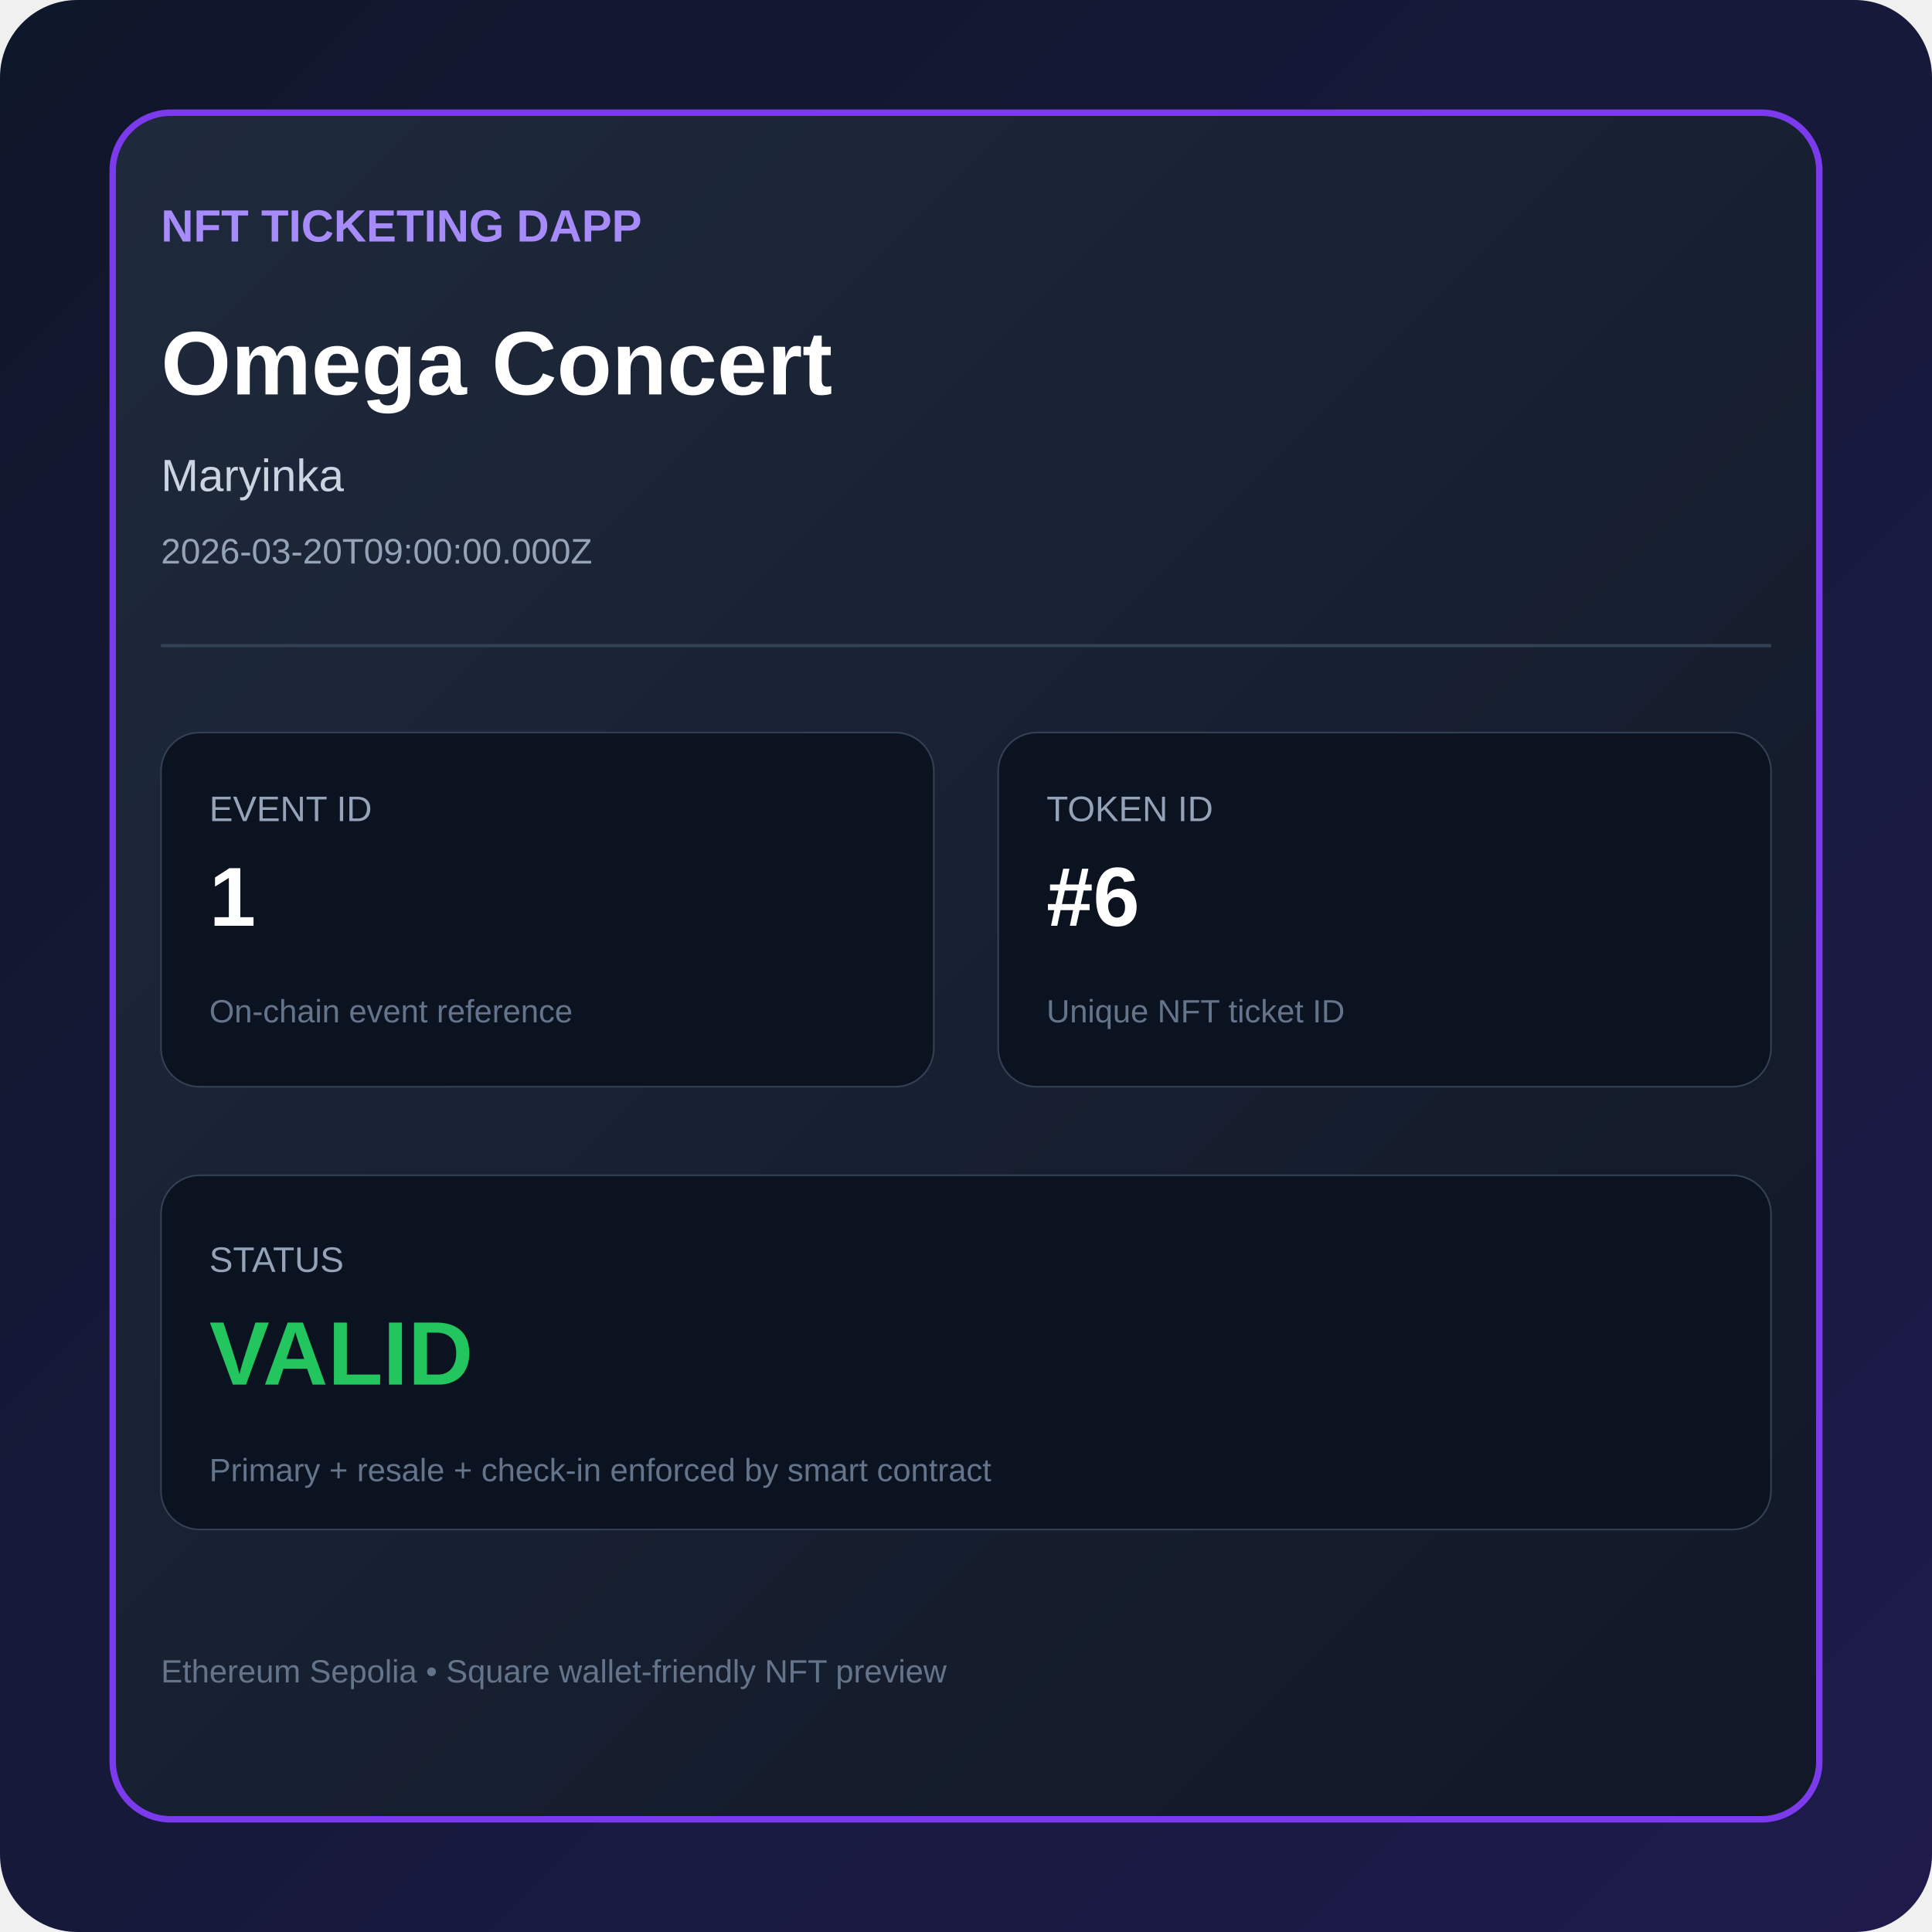
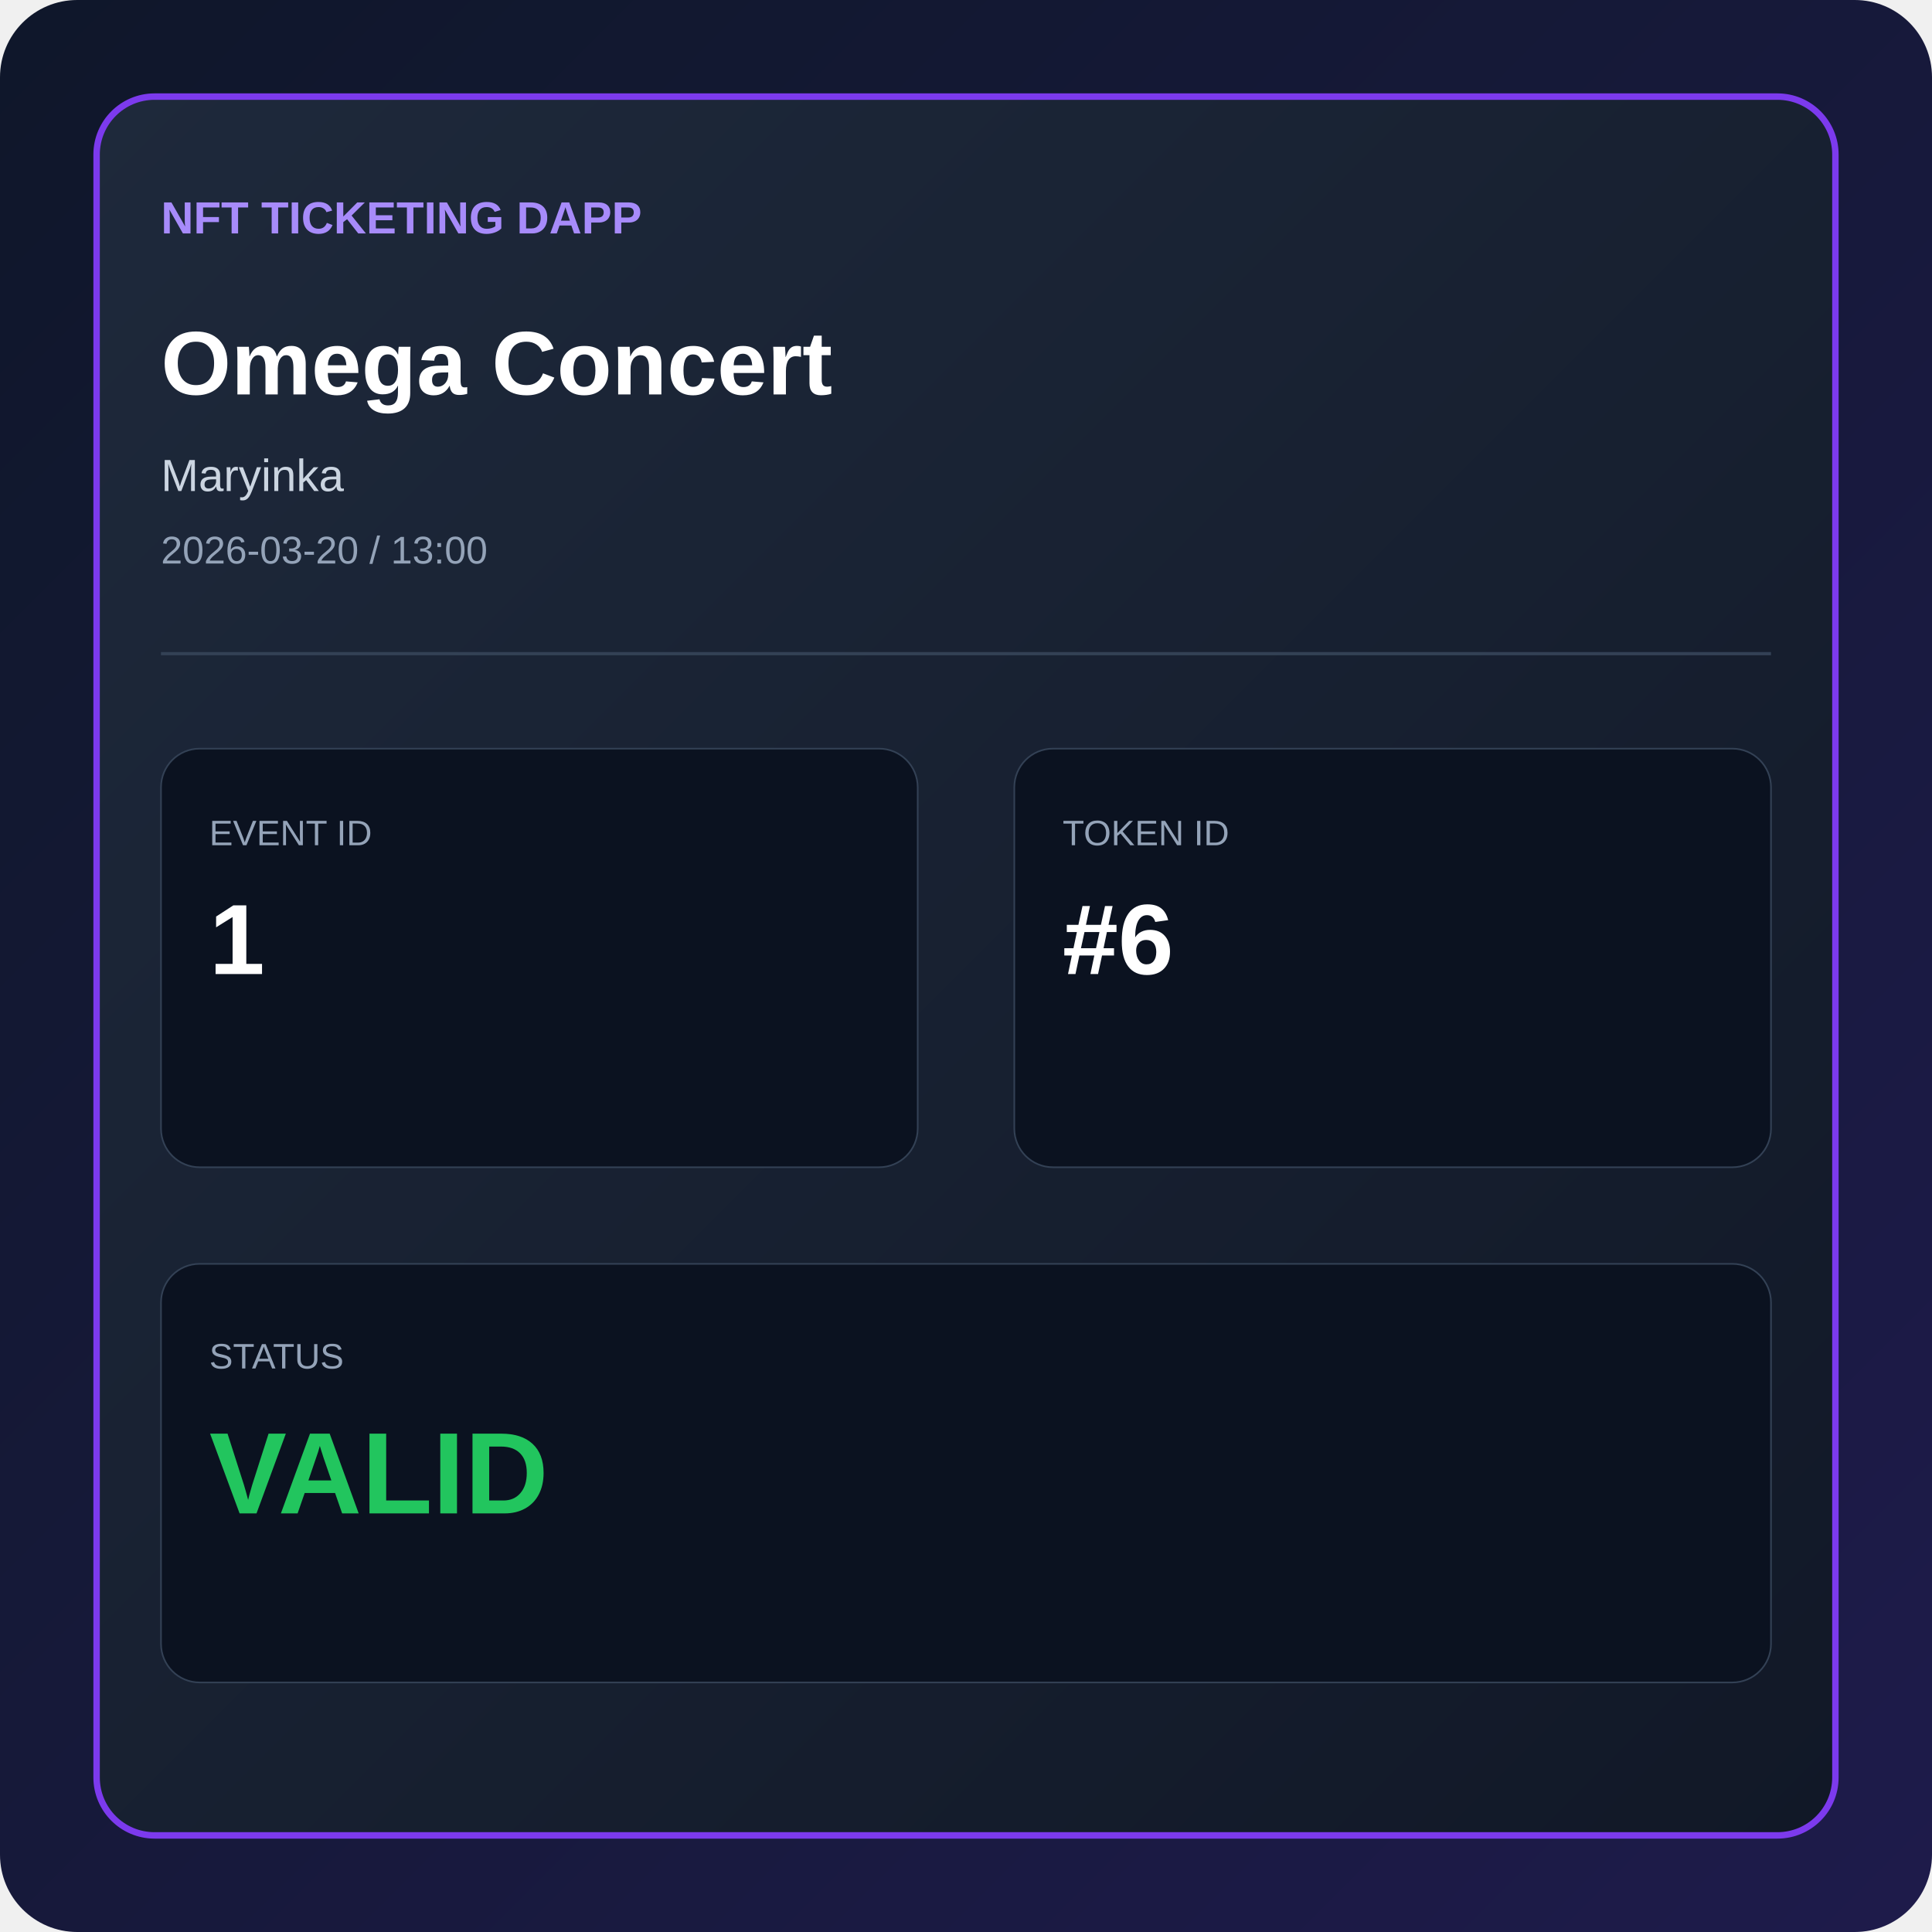
<svg xmlns="http://www.w3.org/2000/svg" width="1200" height="1200" viewBox="0 0 1200 1200">
  <defs>
    <linearGradient id="bg" x1="0" y1="0" x2="1" y2="1">
      <stop offset="0%" stop-color="#0f172a" />
      <stop offset="100%" stop-color="#1e1b4b" />
    </linearGradient>
    <linearGradient id="panel" x1="0" y1="0" x2="1" y2="1">
      <stop offset="0%" stop-color="#1e293b" />
      <stop offset="100%" stop-color="#111827" />
    </linearGradient>
  </defs>
  <rect width="1200" height="1200" rx="48" fill="url(#bg)" />
-   <rect x="70" y="70" width="1060" height="1060" rx="36" fill="url(#panel)" stroke="#7c3aed" stroke-width="4" />
-   <text x="100" y="150" fill="#a78bfa" font-size="28" font-family="Arial, sans-serif" font-weight="700">NFT TICKETING DAPP</text>
+   <rect x="60" y="60" width="1080" height="1080" rx="36" fill="url(#panel)" stroke="#7c3aed" stroke-width="4" />
+   <text x="100" y="145" fill="#a78bfa" font-size="28" font-family="Arial, sans-serif" font-weight="700">NFT TICKETING DAPP</text>
  <text x="100" y="245" fill="#ffffff" font-size="56" font-family="Arial, sans-serif" font-weight="700">Omega Concert</text>
  <text x="100" y="305" fill="#cbd5e1" font-size="28" font-family="Arial, sans-serif">Maryinka</text>
-   <text x="100" y="350" fill="#94a3b8" font-size="22" font-family="Arial, sans-serif">2026-03-20T09:00:00.000Z</text>
-   <rect x="100" y="400" width="1000" height="2" fill="#334155" />
-   <rect x="100" y="455" width="480" height="220" rx="24" fill="#0b1220" stroke="#334155" />
-   <text x="130" y="510" fill="#94a3b8" font-size="22" font-family="Arial, sans-serif">EVENT ID</text>
-   <text x="130" y="575" fill="#ffffff" font-size="52" font-family="Arial, sans-serif" font-weight="700">1</text>
-   <text x="130" y="635" fill="#64748b" font-size="20" font-family="Arial, sans-serif">On-chain event reference</text>
-   <rect x="620" y="455" width="480" height="220" rx="24" fill="#0b1220" stroke="#334155" />
-   <text x="650" y="510" fill="#94a3b8" font-size="22" font-family="Arial, sans-serif">TOKEN ID</text>
-   <text x="650" y="575" fill="#ffffff" font-size="52" font-family="Arial, sans-serif" font-weight="700">#6</text>
-   <text x="650" y="635" fill="#64748b" font-size="20" font-family="Arial, sans-serif">Unique NFT ticket ID</text>
-   <rect x="100" y="730" width="1000" height="220" rx="24" fill="#0b1220" stroke="#334155" />
-   <text x="130" y="790" fill="#94a3b8" font-size="22" font-family="Arial, sans-serif">STATUS</text>
-   <text x="130" y="860" fill="#22c55e" font-size="56" font-family="Arial, sans-serif" font-weight="700">VALID</text>
-   <text x="130" y="920" fill="#64748b" font-size="20" font-family="Arial, sans-serif">Primary + resale + check-in enforced by smart contract</text>
-   <text x="100" y="1045" fill="#64748b" font-size="20" font-family="Arial, sans-serif">
-     Ethereum Sepolia • Square wallet-friendly NFT preview
-   </text>
+   <text x="100" y="350" fill="#94a3b8" font-size="24" font-family="Arial, sans-serif">2026-03-20 / 13:00</text>
+   <rect x="100" y="405" width="1000" height="2" fill="#334155" />
+   <rect x="100" y="465" width="470" height="260" rx="24" fill="#0b1220" stroke="#334155" />
+   <text x="130" y="525" fill="#94a3b8" font-size="22" font-family="Arial, sans-serif">EVENT ID</text>
+   <text x="130" y="605" fill="#ffffff" font-size="62" font-family="Arial, sans-serif" font-weight="700">1</text>
+   <rect x="630" y="465" width="470" height="260" rx="24" fill="#0b1220" stroke="#334155" />
+   <text x="660" y="525" fill="#94a3b8" font-size="22" font-family="Arial, sans-serif">TOKEN ID</text>
+   <text x="660" y="605" fill="#ffffff" font-size="62" font-family="Arial, sans-serif" font-weight="700">#6</text>
+   <rect x="100" y="785" width="1000" height="260" rx="24" fill="#0b1220" stroke="#334155" />
+   <text x="130" y="850" fill="#94a3b8" font-size="22" font-family="Arial, sans-serif">STATUS</text>
+   <text x="130" y="940" fill="#22c55e" font-size="72" font-family="Arial, sans-serif" font-weight="700">VALID</text>
</svg>
